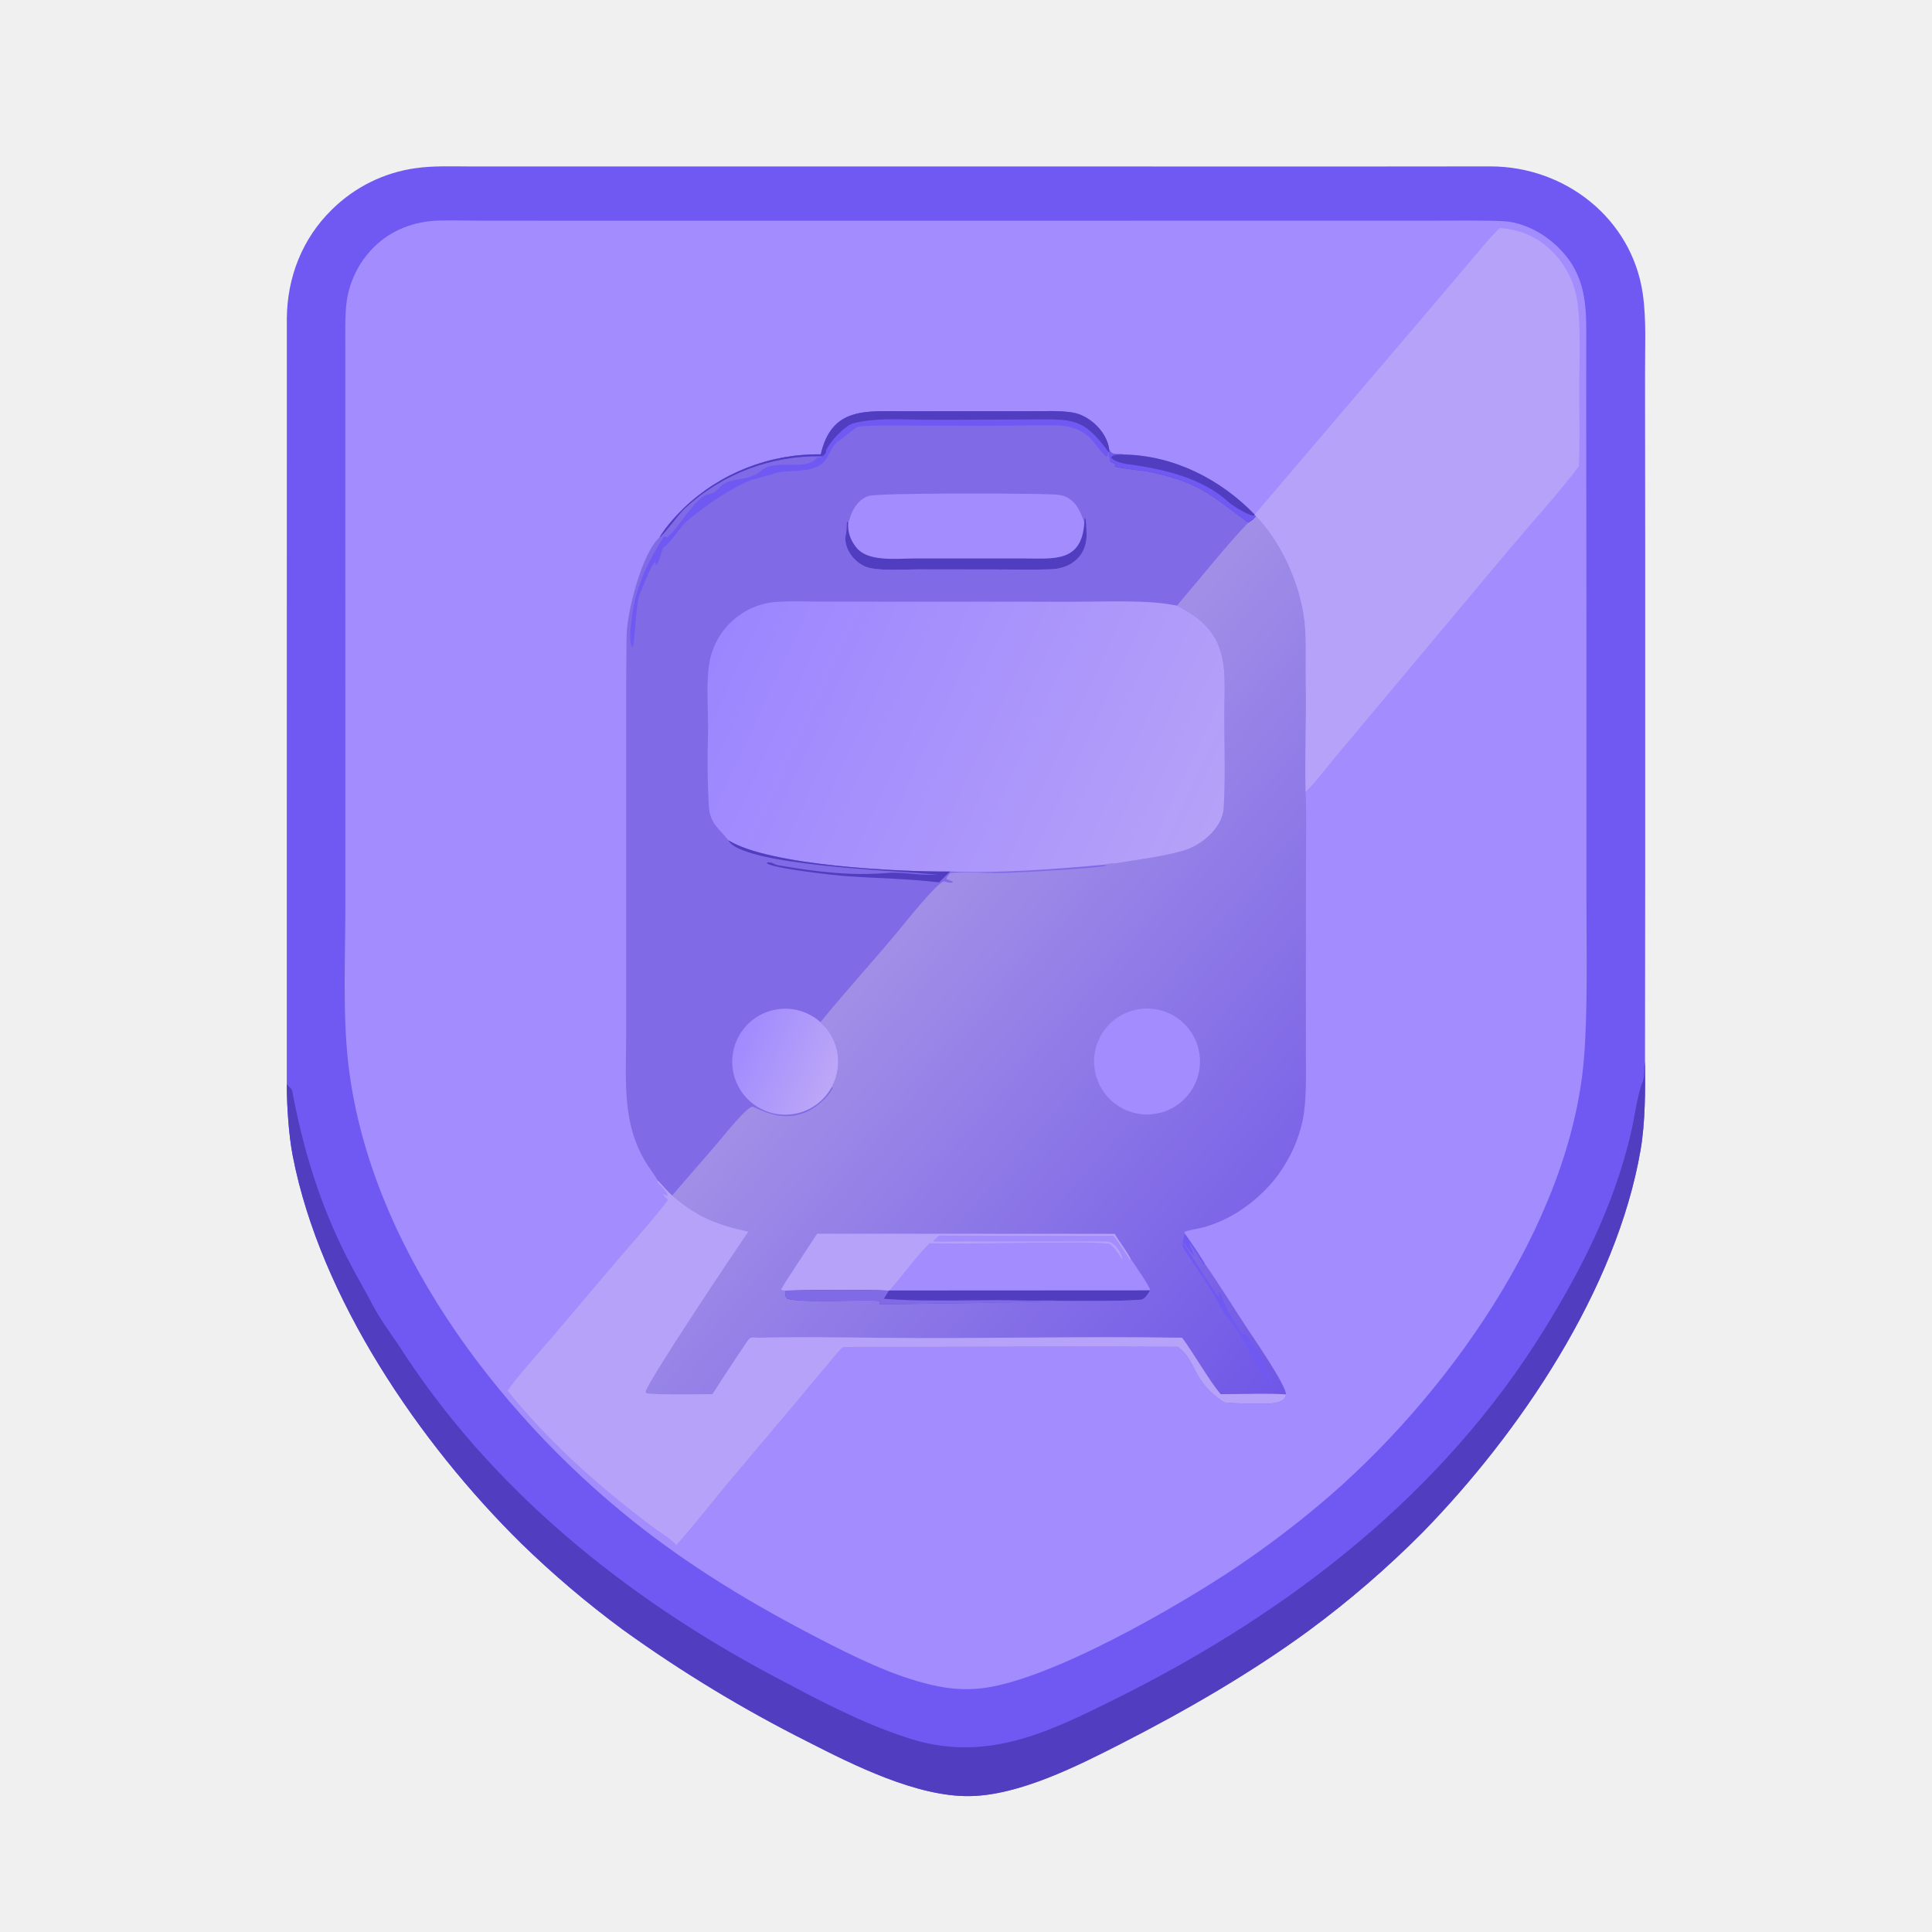
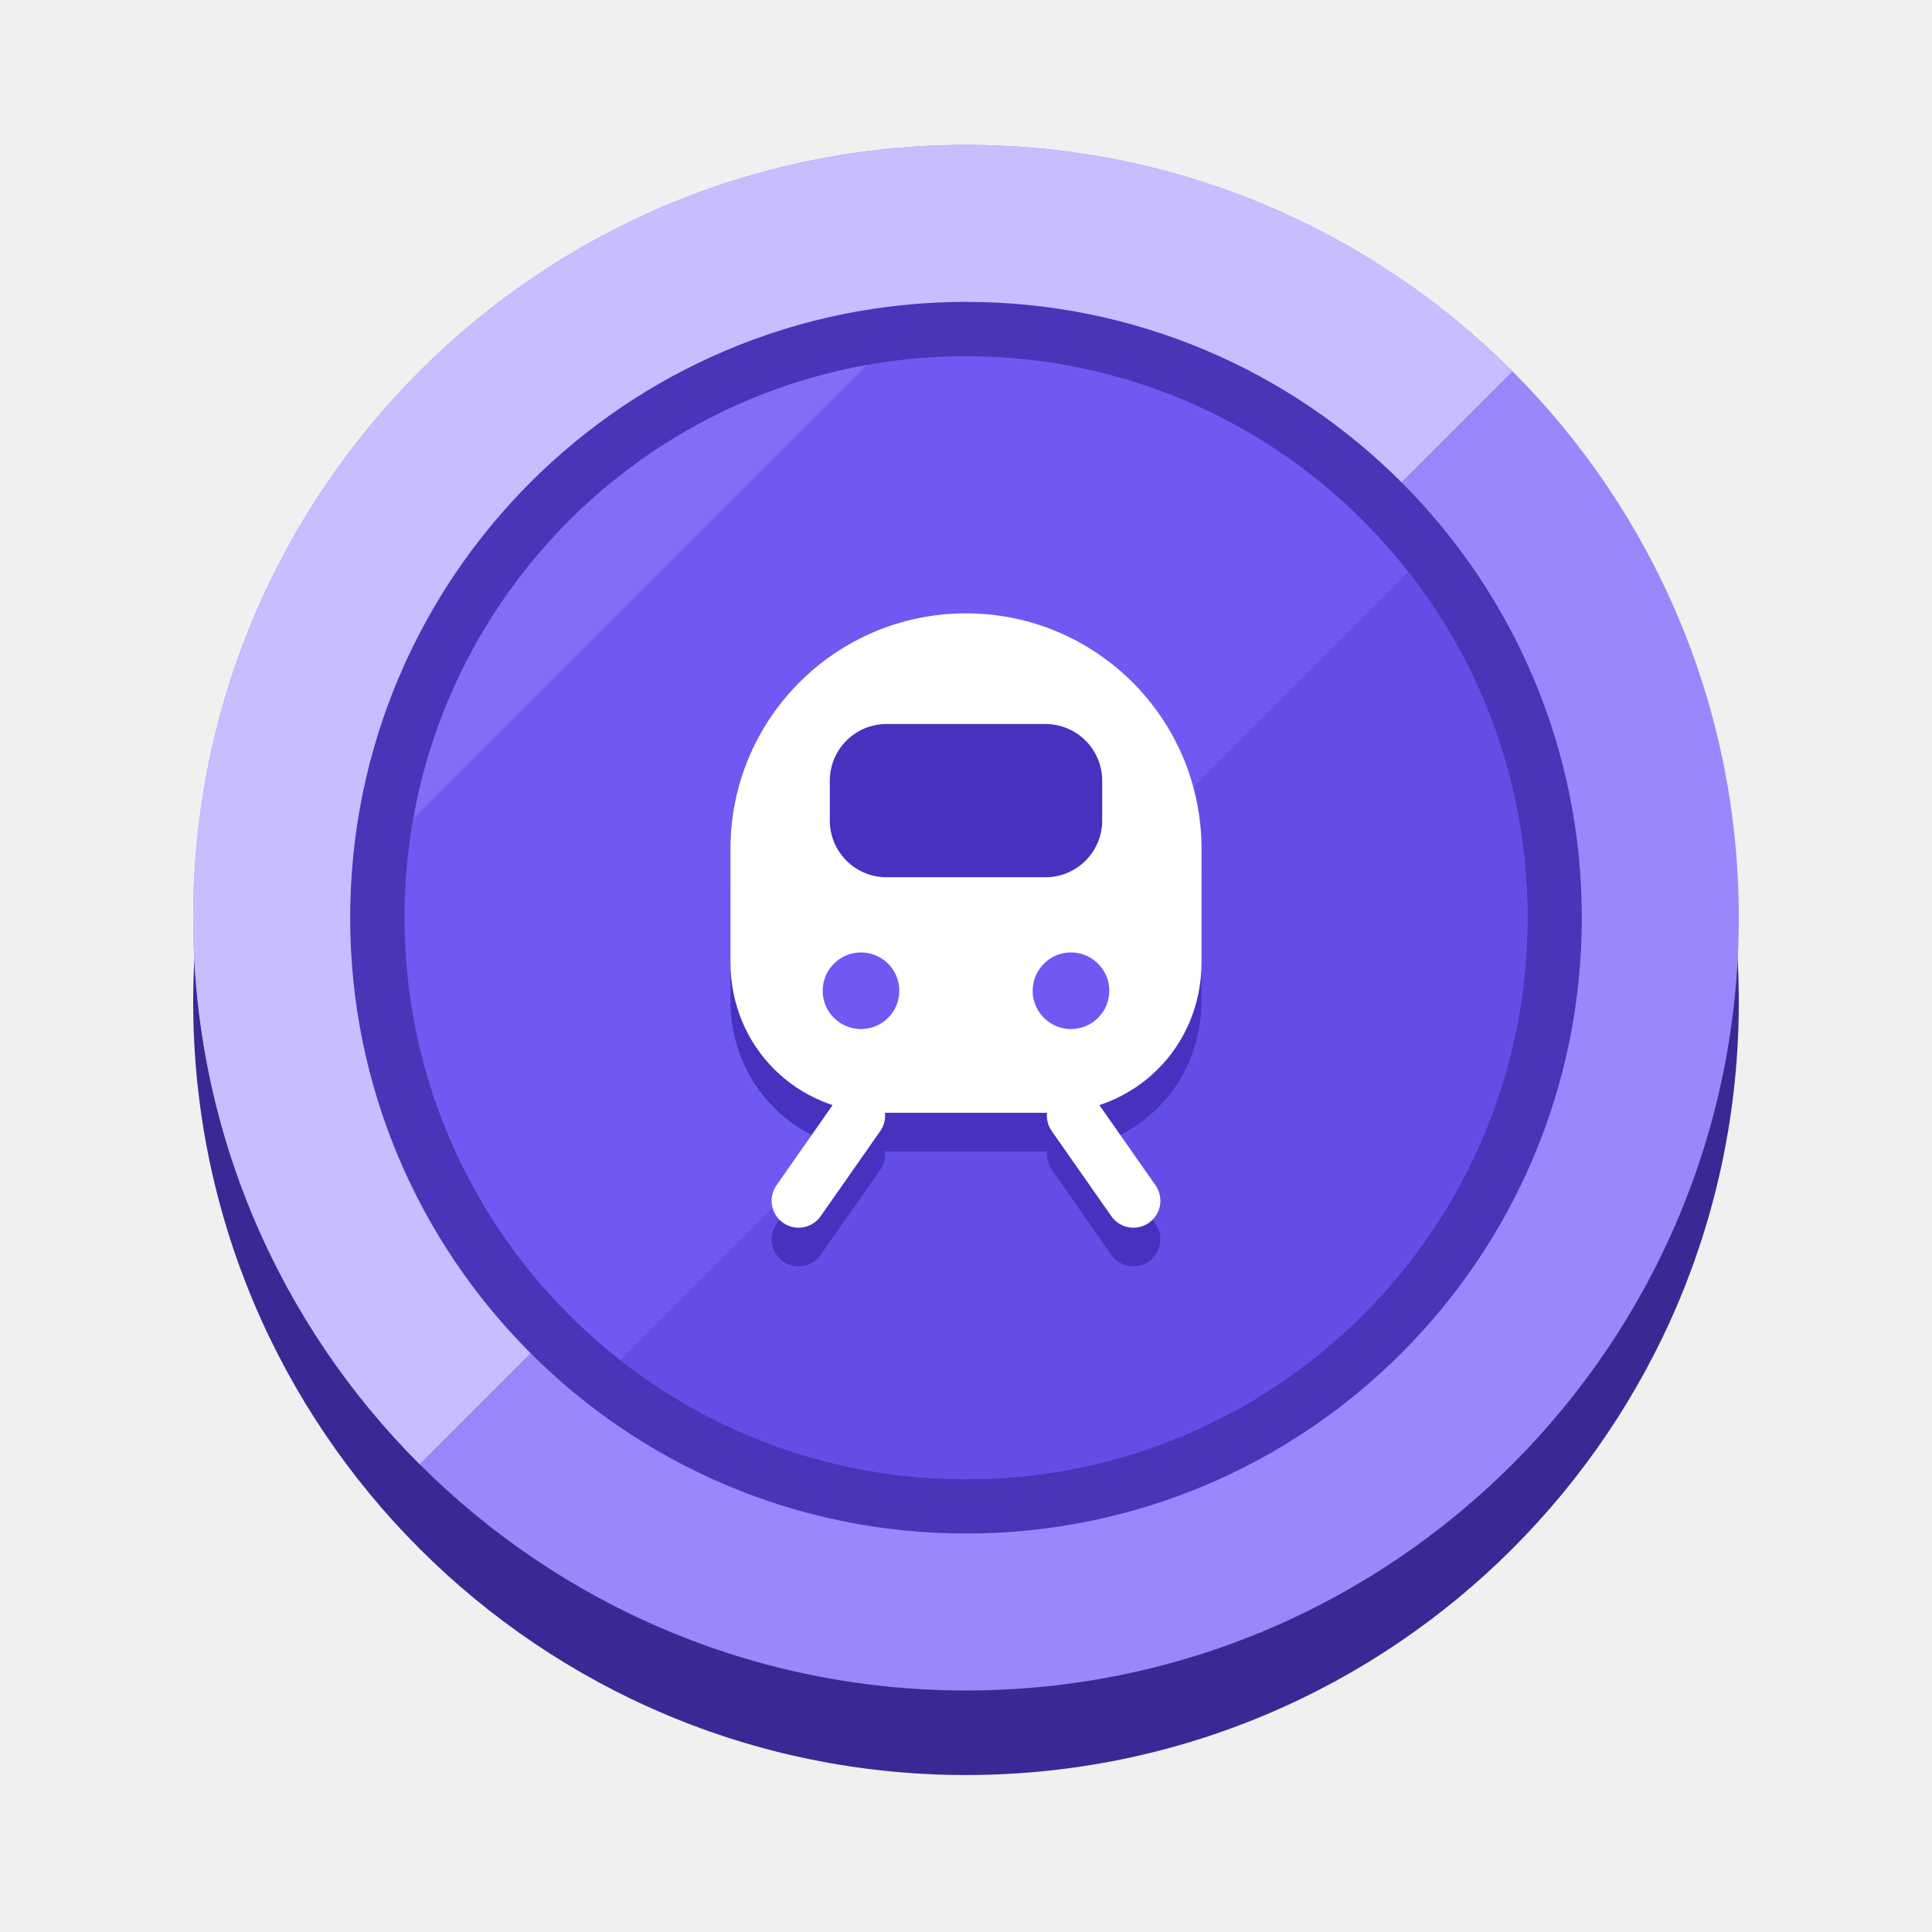
- <svg xmlns="http://www.w3.org/2000/svg" width="1024" height="1024" viewBox="0 0 1024 1024">
-   <path fill="#6F59F2" d="M152 574.541L152.025 168.739C152.21 146.98 160.221 126.417 175.882 111.124C187.933 99.165 203.542 91.444 220.36 89.124C229.29 87.849 238.715 88.191 247.768 88.214L280.595 88.223L399.752 88.221L660.336 88.246C703.474 88.245 746.565 88.279 789.761 88.195C829.473 88.118 864.905 115.756 870.711 155.703C872.724 169.555 871.819 185.135 871.901 199.254L871.986 286.434L871.988 463.997L871.887 562.73C872.071 577.432 872.033 594.955 869.55 609.417C856.835 683.486 805.605 759.385 753.896 812.305C735.196 831.122 715.083 848.479 693.733 864.225C662.95 886.802 627.954 906.959 594.092 924.245C570.909 936.081 540.271 951.533 514.087 951.973C486.108 952.443 452.457 935.6 427.996 923.082C393.887 905.95 361.192 886.136 330.221 863.827C311.178 849.787 293.121 834.458 276.174 817.949C222.456 765.028 169.822 688.053 155.183 612.753C153.035 601.7 152.112 587.131 152.006 575.932C152.001 575.469 151.999 575.005 152 574.541Z" />
-   <path fill="#513DBF" d="M152 574.541C152.741 575.927 154.622 576.852 154.835 578.002C160.608 609.05 169.533 638.223 183.885 666.474C188.141 674.853 193.289 683.634 197.724 692.014C201.483 699.114 206.161 705.553 210.748 712.15C259.356 788.686 331.412 846.849 410.958 888.927C433.486 900.844 455.728 912.82 480.019 920.771C521.788 935.027 555.549 918.313 592.463 899.838C683.161 854.706 764.593 791.849 818.403 704.793C838.675 671.998 855.22 639.15 864.223 601.403C866.347 592.497 867.414 582.896 870.177 574.301L870.193 574.672C872.243 569.57 871.059 567.873 871.887 562.73C872.071 577.432 872.033 594.955 869.55 609.417C856.835 683.486 805.605 759.385 753.896 812.305C735.196 831.122 715.083 848.479 693.733 864.225C662.95 886.802 627.954 906.959 594.092 924.245C570.909 936.081 540.271 951.533 514.087 951.973C486.108 952.443 452.457 935.6 427.996 923.082C393.887 905.95 361.192 886.136 330.221 863.827C311.178 849.787 293.121 834.458 276.174 817.949C222.456 765.028 169.822 688.053 155.183 612.753C153.035 601.7 152.112 587.131 152.006 575.932C152.001 575.469 151.999 575.005 152 574.541Z" />
-   <path fill="#A28CFE" d="M228.008 117.192C233.601 116.546 248.036 116.935 254.026 116.949L303.211 116.978L468.766 116.977L689.651 116.962L759.829 116.949C772.021 116.947 785.572 116.706 797.596 117.258C809.809 118.341 821.348 125.48 829.094 134.543C841.639 149.221 840.794 165.728 840.752 183.764L840.731 216.568L840.85 333.552L840.853 476.696C840.824 502.588 841.62 536.166 839.523 561.257C832.138 649.593 765.346 742.321 699.159 797.627C685.184 809.357 670.6 820.343 655.468 830.539C624.106 851.59 555.995 890.947 519.848 894.884C510.91 895.858 502.436 895.077 493.691 893.031C472.841 888.152 452.633 878.049 433.707 868.277C398.973 850.342 366.042 830.564 335.436 806.123C262.344 747.755 194.915 657.752 184.451 562.511C181.588 536.455 183.056 506.227 183.054 479.754L183.029 337.868L183.021 220.205L183.022 184.28C183.024 177.37 182.799 167.743 183.573 161.019C184.697 151.396 188.564 142.299 194.714 134.812C203.147 124.444 214.845 118.636 228.008 117.192Z" />
+ <svg xmlns="http://www.w3.org/2000/svg" viewBox="0 0 160 160" width="160" height="160">
  <defs>
-     <linearGradient id="gradient_0" gradientUnits="userSpaceOnUse" x1="719.123" y1="691.753" x2="481.172" y2="486.012">
-       <stop offset="0" stop-color="#7057E7" />
-       <stop offset="1" stop-color="#A18FE7" />
-     </linearGradient>
+     <clipPath id="A-sur-les-rails-o">
+       <circle cx="80" cy="76" r="64" />
+     </clipPath>
+     <clipPath id="A-sur-les-rails-f">
+       <circle cx="80" cy="76" r="46.5" />
+     </clipPath>
  </defs>
-   <path fill="url(#gradient_0)" d="M435.034 240.831C440.792 215.705 458.729 217.975 479.173 217.956L513.203 217.939L546.533 217.949C553.448 217.954 561.822 217.546 568.518 218.663C577.622 220.183 586.714 228.99 587.863 238.148C589.471 241.914 592.136 240.296 596.138 240.927C622.371 241.531 646.954 254.054 665.003 272.74L665.037 273.202L665.686 273.45C680.094 288.587 690.242 311.896 691.727 332.664C692.413 342.253 691.925 353.118 692.107 362.84C692.457 381.513 691.517 401.085 692.017 419.673C692.542 430.749 692.215 444.01 692.204 455.226L692.143 517.135L692.149 558.354C692.15 569.186 692.609 583.237 690.492 593.601C687.749 606.483 681.688 618.424 672.909 628.243C663.518 638.608 651.541 646.654 637.981 650.481C635.781 651.102 628.947 652.103 627.726 653.033L628.091 654.001C631.819 659.333 635.031 663.993 638.424 669.543C645.428 679.551 653.105 691.932 659.797 702.19C663.922 708.512 681.197 733.299 681.647 739.069C681.021 744.583 671.703 743.951 667.559 743.997C661.443 744.066 655.006 743.816 648.915 743.331C631.295 731.898 634.73 721.532 624.266 713.861C569.838 713.522 515.281 713.934 460.844 713.909C456.14 713.907 451.345 713.798 446.659 714.144C444.024 716.546 440.834 720.739 438.423 723.58C432.55 730.443 426.753 737.372 421.034 744.364L385.891 786.004C377.05 796.655 367.599 808.785 358.47 819.042C355.392 815.454 349 811.718 344.979 808.667C316.089 786.748 292.102 765.392 269.008 737.098C274.69 728.922 285.486 717.119 292.394 709.046L327.382 667.729C335.263 658.541 346.908 645.541 354.08 635.985C353.091 634.966 351.839 633.89 351.306 632.626C352.439 633.328 352.717 633.513 353.943 634.004C353.436 631.256 350.371 628.539 348.383 626.594L348.655 625.734C347.778 624.041 344.826 619.967 343.651 618.199C329.331 596.657 331.846 572.923 331.89 548.091L331.896 482.979L331.877 388.058C331.864 371.129 331.861 353.818 332.111 336.929C332.295 324.491 340.234 293.082 349.582 284.822C352.51 279.753 358.245 273.336 362.399 269.299C381.933 250.64 408.024 240.414 435.034 240.831Z" />
-   <path fill="#816AE6" d="M435.034 240.831C440.792 215.705 458.729 217.975 479.173 217.956L513.203 217.939L546.533 217.949C553.448 217.954 561.822 217.546 568.518 218.663C577.622 220.183 586.714 228.99 587.863 238.148C589.471 241.914 592.136 240.296 596.138 240.927C622.371 241.531 646.954 254.054 665.003 272.74L665.037 273.202L665.686 273.45C664.157 275.505 663.83 275.593 661.609 277.014C650.134 288.874 634.962 307.99 623.807 321.011C633.549 325.762 642.563 332.63 646.291 343.288C647.617 347.129 648.462 351.12 648.806 355.17C649.217 360.059 649.143 366.205 649.037 371.19C648.645 389.644 649.721 409.777 648.628 428.064C647.966 439.147 636.381 448.415 626.579 451.044C615.498 454.201 604.232 455.344 592.933 457.365C590.593 457.816 587.818 457.489 585.61 458.256L586.212 458.792C583.01 460.186 535.056 462.871 527.955 462.711C522.261 462.583 510.407 462.152 504.147 462.616C503.266 462.681 502.255 464.46 501.738 465.263L501.665 465.942L504.907 467.168L504.989 467.648C503.383 468.226 502.092 467.613 500.375 467.145C496.608 467.669 478.957 489.997 475.398 494.274C462.136 510.21 447.92 525.7 434.872 541.765C444.539 550.383 447.061 564.494 440.978 575.927L441.301 576.766C438.752 582.038 431.663 587.85 426.175 589.869C416.29 593.506 408.211 590.892 399.187 586.623C396.641 585.419 382.845 602.873 380.844 605.226L356.218 633.666C353.884 631.518 350.89 628.127 348.655 625.734C347.778 624.041 344.826 619.967 343.651 618.199C329.331 596.657 331.846 572.923 331.89 548.091L331.896 482.979L331.877 388.058C331.864 371.129 331.861 353.818 332.111 336.929C332.295 324.491 340.234 293.082 349.582 284.822C352.51 279.753 358.245 273.336 362.399 269.299C381.933 250.64 408.024 240.414 435.034 240.831Z" />
-   <defs>
-     <linearGradient id="gradient_1" gradientUnits="userSpaceOnUse" x1="639.915" y1="446.583" x2="386.042" y2="327.871">
-       <stop offset="0" stop-color="#B6A1F8" />
-       <stop offset="1" stop-color="#9C86FF" />
-     </linearGradient>
-   </defs>
-   <path fill="url(#gradient_1)" d="M386.059 445.37C381.25 439.24 376.152 436.457 375.659 427.032C375.032 415.012 374.813 402.146 375.237 390.135C375.667 377.957 373.862 361.578 376.238 349.976C378.342 339.797 384.43 330.882 393.147 325.218C398.086 321.97 403.708 319.908 409.576 319.193C416.215 318.447 429.974 318.863 437.267 318.872L489.496 318.925L570.008 318.929C585.717 318.93 609.128 317.807 623.807 321.011C633.549 325.762 642.563 332.63 646.291 343.288C647.617 347.129 648.462 351.12 648.806 355.17C649.217 360.059 649.143 366.205 649.037 371.19C648.645 389.644 649.721 409.777 648.628 428.064C647.966 439.147 636.381 448.415 626.579 451.044C615.498 454.201 604.232 455.344 592.933 457.365C590.593 457.816 587.818 457.489 585.61 458.256C560.232 460.631 529.117 462.987 503.533 461.913C476.591 462.15 407.675 458.821 386.059 445.37Z" />
-   <defs>
-     <linearGradient id="gradient_2" gradientUnits="userSpaceOnUse" x1="440.748" y1="573.962" x2="391.349" y2="551.16">
-       <stop offset="0" stop-color="#BCA7F7" />
-       <stop offset="1" stop-color="#A08AFE" />
-     </linearGradient>
-   </defs>
-   <path fill="url(#gradient_2)" d="M440.978 575.927C435.352 586.5 423.643 592.343 411.812 590.482C399.982 588.621 390.632 579.464 388.525 567.674C386.419 555.885 392.018 544.057 402.471 538.213C412.924 532.369 425.933 533.795 434.872 541.765C444.539 550.383 447.061 564.494 440.978 575.927Z" />
-   <path fill="#6F59F2" d="M435.034 240.831C440.792 215.705 458.729 217.975 479.173 217.956L513.203 217.939L546.533 217.949C553.448 217.954 561.822 217.546 568.518 218.663C577.622 220.183 586.714 228.99 587.863 238.148L587.869 239.672L587.589 239.64C587.262 240.528 587.112 240.73 587.102 241.672L586.405 242.014C584.297 240.712 581.357 236.263 579.609 234.128C574.2 227.523 566.895 225.492 558.591 225.414C545.794 225.293 532.925 225.736 520.078 225.716L481.745 225.537C473.622 225.468 463.537 225.348 455.238 226.048C453.618 226.185 446.633 232.45 444.779 233.537C439.614 236.697 439.748 243.654 434.244 246.766C427.863 250.374 418.61 249.116 411.913 250.447C407.837 252.04 399.869 253.544 396.303 255.172C384.985 260.338 373.844 267.991 364.277 275.996C360.483 279.172 356.347 286.7 351.935 290.011C350.528 291.067 349.975 297.029 347.885 299.57L347.491 299.254L347.349 297.861C344.875 299.349 340.697 311.652 339.23 314.53C336.81 319.281 336.664 341.176 335.21 343.072C333.274 340.673 334.216 333.46 334.528 330.362C336.322 312.522 342.353 299.436 351.803 284.528L352.51 284.181L353.454 284.956C360.046 279.503 365.675 267.972 373.054 262.839C374.802 261.623 376.908 262.119 378.51 260.988C380.74 259.413 382.378 256.762 384.955 255.732C391.239 253.223 398.037 254.341 403.454 249.51C411.117 242.676 427.017 250.269 433.018 242.548L435.161 242.427L435.392 241.825C408.582 241.328 382.622 251.237 362.961 269.471C359.55 272.664 351.935 283.319 349.582 284.822C352.51 279.753 358.245 273.336 362.399 269.299C381.933 250.64 408.024 240.414 435.034 240.831Z" />
-   <path fill="#513DBF" d="M435.034 240.831C440.792 215.705 458.729 217.975 479.173 217.956L513.203 217.939L546.533 217.949C553.448 217.954 561.822 217.546 568.518 218.663C577.622 220.183 586.714 228.99 587.863 238.148L587.869 239.672L587.589 239.64C574.448 221.462 568.525 222.167 547.448 222.295L517.58 222.414C508.096 222.511 498.61 222.526 489.125 222.459C477.153 222.289 463.995 221.363 452.401 224.331C447.698 225.535 439.481 234.519 437.745 238.923L437.907 239.29C437.225 240.895 437.331 240.828 435.899 241.799L435.392 241.825C408.582 241.328 382.622 251.237 362.961 269.471C359.55 272.664 351.935 283.319 349.582 284.822C352.51 279.753 358.245 273.336 362.399 269.299C381.933 250.64 408.024 240.414 435.034 240.831Z" />
-   <path fill="#513DBF" d="M587.863 238.148C589.471 241.914 592.136 240.296 596.138 240.927C622.371 241.531 646.954 254.054 665.003 272.74L665.037 273.202L665.686 273.45C664.157 275.505 663.83 275.593 661.609 277.014C642.271 262.663 635.538 255.588 609.728 250.188C603.971 248.984 595.384 248.615 590.651 247.191L591.441 246.685C590.859 245.616 590.283 245.517 589.152 245.009L588.722 244.82C587.736 242.75 588.29 241.889 587.869 239.672L587.863 238.148Z" />
-   <path fill="#6F59F2" d="M587.863 238.148C589.471 241.914 592.136 240.296 596.138 240.927C593.581 240.94 591.744 240.702 589.45 241.762L588.872 242.497C590.261 244.444 594.96 245.624 597.219 245.93C616.016 248.48 636.85 253 651.27 266.177C653.401 268.125 662.547 273.939 665.037 273.202L665.686 273.45C664.157 275.505 663.83 275.593 661.609 277.014C642.271 262.663 635.538 255.588 609.728 250.188C603.971 248.984 595.384 248.615 590.651 247.191L591.441 246.685C590.859 245.616 590.283 245.517 589.152 245.009L588.722 244.82C587.736 242.75 588.29 241.889 587.869 239.672L587.863 238.148Z" />
-   <path fill="#513DBF" d="M386.059 445.37C407.675 458.821 476.591 462.15 503.533 461.913C501.633 463.706 499.623 465.809 497.765 467.68C481.2 465.702 465.144 465.529 448.695 464.379C442.22 463.926 409.951 460.356 406.434 457.533L406.756 457.082C410.111 457.069 409.994 458.181 412.432 458.602C432.27 462.028 450.855 464.377 471.052 462.645C478.519 462.005 488.897 464.384 496.882 463.324C494.58 463.369 492.033 463.274 489.787 463.037C474.986 461.473 392.399 458.529 386.059 445.37Z" />
-   <path fill="#A28CFE" d="M449.589 276.858C449.675 276.742 449.793 276.644 449.846 276.51C450.328 275.294 450.559 273.98 451.076 272.743C452.917 268.338 455.539 264.553 460.257 262.917C465.463 261.111 545.734 261.458 556.69 262.004C559.397 262.139 562.53 262.183 565 263.366C570.748 266.118 572.709 271.417 574.723 277.016C574.761 275.633 574.694 275.328 575.086 274.024C575.734 275.595 575.798 279.948 575.869 281.811C576.744 293.822 568.475 301.355 556.901 301.744C547.063 302.075 537.317 301.794 527.483 301.828L486.919 301.775C479.119 301.766 468.318 302.66 460.761 300.986C453.603 299.401 446.134 290.415 448.49 282.397C448.862 280.116 448.451 278.764 449.096 276.288L449.589 276.858Z" />
-   <path fill="#513DBF" d="M574.723 277.016C574.761 275.633 574.694 275.328 575.086 274.024C575.734 275.595 575.798 279.948 575.869 281.811C576.744 293.822 568.475 301.355 556.901 301.744C547.063 302.075 537.317 301.794 527.483 301.828L486.919 301.775C479.119 301.766 468.318 302.66 460.761 300.986C453.603 299.401 446.134 290.415 448.49 282.397C448.862 280.116 448.451 278.764 449.096 276.288L449.589 276.858C449.173 281.952 450.674 286.145 453.843 290.159C459.984 297.937 475.12 296.003 484.319 296.008L515.708 296.017L542.562 296.006C558.72 295.994 573.341 298.268 574.723 277.016Z" />
-   <path fill="#B6A2F9" d="M354.08 635.985C353.091 634.966 351.839 633.89 351.306 632.626C352.439 633.328 352.717 633.513 353.943 634.004C353.436 631.256 350.371 628.539 348.383 626.594L348.655 625.734C350.89 628.127 353.884 631.518 356.218 633.666C369.592 645.205 379.878 649.196 396.643 652.799C389.756 662.665 343.626 731.71 342.193 737.557L342.491 738.404C346.253 739.38 372.279 738.951 377.601 738.94C383.392 729.843 389.376 720.839 395.372 711.874C397.611 708.528 397.613 708.71 401.71 709.02C422.983 708.478 444.908 708.82 466.203 709.053C519.543 709.635 573.272 708.141 626.562 709.009C632.914 717.559 640.782 731.618 646.976 738.958C656.887 738.949 672.493 738.374 681.647 739.069C681.021 744.583 671.703 743.951 667.559 743.997C661.443 744.066 655.006 743.816 648.915 743.331C631.295 731.898 634.73 721.532 624.266 713.861C569.838 713.522 515.281 713.934 460.844 713.909C456.14 713.907 451.345 713.798 446.659 714.144C444.024 716.546 440.834 720.739 438.423 723.58C432.55 730.443 426.753 737.372 421.034 744.364L385.891 786.004C377.05 796.655 367.599 808.785 358.47 819.042C355.392 815.454 349 811.718 344.979 808.667C316.089 786.748 292.102 765.392 269.008 737.098C274.69 728.922 285.486 717.119 292.394 709.046L327.382 667.729C335.263 658.541 346.908 645.541 354.08 635.985Z" />
-   <path fill="#6F59F2" d="M628.091 654.001C631.819 659.333 635.031 663.993 638.424 669.543L637.813 670.089C636.5 667.987 631.963 660.334 630.528 659.182L630.566 660.076C630.86 660.279 632.847 665.075 633.092 665.915C631.051 664.198 629.439 661.386 627.922 659.104L627.486 659.021C628.39 661.173 645.404 687.384 646.163 687.838C646.178 686.603 646.073 686.217 645.831 684.999L646.466 684.67C648.908 691.582 653.677 700.547 658.061 706.34C658.409 706.467 660.634 707.319 660.692 707.399C662.842 710.379 665.648 715.073 667.745 717.873C670.846 722.012 670.097 725.481 672.721 729.642C673.94 731.576 674.543 732.666 674.421 734.941L673.821 735.091C672.191 733.608 671.611 731.19 670.353 729.686C664.591 722.796 661.464 714.145 656.578 706.598C654.405 702.319 649.787 697.888 647.652 693.823C641.552 682.21 634.051 671.942 626.908 661.065C626.94 658.425 626.787 656.26 628.091 654.001Z" />
-   <path fill="#A28CFE" d="M433.12 653.93L590.858 654.021C593.249 658.351 596.804 662.483 599.282 667.232C600.786 669.398 609.803 682.396 609.631 683.906C608.296 685.942 606.862 688.72 604.447 688.894C591.584 689.821 576.008 689.469 563.164 689.504C562.169 690.01 466.63 691.473 466.01 691.224L466.363 689.803C464.869 688.304 424.102 691.056 417.12 688.253C415.944 686.69 416.319 686.401 416.12 684.053C414.974 683.873 415.037 683.886 413.975 683.561C414.412 682.074 431.084 657.111 433.12 653.93Z" />
-   <path fill="#B6A2F9" d="M433.12 653.93L590.858 654.021C593.249 658.351 596.804 662.483 599.282 667.232L599.029 667.827C595.887 663.616 593.556 658.851 589.997 655C569.036 655.007 521.074 655.047 497.766 654.828C496.601 655.889 495.595 656.805 494.748 657.577L494.81 657.984C496.245 658.297 508.101 657.968 510.632 657.966L568.005 657.991C573.673 657.994 581.344 657.762 586.979 658.08C590.552 658.281 593.853 663.107 594.842 666.662L594.643 667.208C591.788 663.297 591.943 662.529 588.065 659.193C577.897 658.17 566.146 658.712 555.783 658.654C535.194 658.54 513.101 659.399 492.634 658.941C484.408 667.374 478.73 675.695 471.381 683.98L471.136 684.06C455.991 683.415 431.424 683.655 416.12 684.053C414.974 683.873 415.037 683.886 413.975 683.561C414.412 682.074 431.084 657.111 433.12 653.93Z" />
-   <path fill="#513DBF" d="M416.12 684.053C431.424 683.655 455.991 683.415 471.136 684.06L471.381 683.98L609.631 683.906C608.296 685.942 606.862 688.72 604.447 688.894C591.584 689.821 576.008 689.469 563.164 689.504C562.169 690.01 466.63 691.473 466.01 691.224L466.363 689.803C464.869 688.304 424.102 691.056 417.12 688.253C415.944 686.69 416.319 686.401 416.12 684.053Z" />
-   <path fill="#816AE6" d="M416.12 684.053C431.424 683.655 455.991 683.415 471.136 684.06L468.459 688.381C493.552 690.297 519.084 688.53 544.298 689.326C546.893 689.408 561.858 689.115 563.164 689.504C562.169 690.01 466.63 691.473 466.01 691.224L466.363 689.803C464.869 688.304 424.102 691.056 417.12 688.253C415.944 686.69 416.319 686.401 416.12 684.053Z" />
-   <path fill="#A28CFE" d="M603.287 534.938C618.643 532.352 633.169 542.763 635.655 558.135C638.14 573.508 627.636 587.966 612.247 590.352C596.999 592.716 582.702 582.329 580.239 567.096C577.776 551.864 588.071 537.5 603.287 534.938Z" />
-   <path fill="#B6A2F9" d="M794.847 120.872C806.734 121.611 816.817 126.472 824.732 135.402C830.018 141.363 833.689 148.579 835.393 156.361C838.371 169.652 836.798 197.375 837.006 212.34C837.131 221.375 837.326 238.3 836.815 246.68L836.781 247.191C826.595 260.818 811.217 277.756 799.887 291.232L735.863 367.707L708.598 400.227C704.75 404.908 696.041 416.121 692.017 419.673C691.517 401.085 692.457 381.513 692.107 362.84C691.925 353.118 692.413 342.253 691.727 332.664C690.242 311.896 680.094 288.587 665.686 273.45L665.037 273.202L665.003 272.74L756.694 165.12L781.008 136.422C785.252 131.444 790.165 125.299 794.847 120.872Z" />
+   <g fill="#3A2994" transform="translate(0 7)">
+     <circle cx="80" cy="76" r="64" />
+   </g>
+   <g fill="#9C86FB">
+     <circle cx="80" cy="76" r="64" />
+   </g>
+   <g fill="#C9BCFF" clip-path="url(#A-sur-les-rails-o)">
+     <polygon points="480,-324 -320,476 -320,-324" />
+   </g>
+   <g fill="#4A35B8">
+     <circle cx="80" cy="76" r="51" />
+   </g>
+   <g fill="#6F59F2">
+     <circle cx="80" cy="76" r="46.5" />
+   </g>
+   <g fill="#644DE6" clip-path="url(#A-sur-les-rails-f)">
+     <polygon points="480,-316 -320,484 480,476" />
+   </g>
+   <g fill="#FFFFFF" fill-opacity="0.13" clip-path="url(#A-sur-les-rails-f)">
+     <polygon points="20,70 74,16 86,16 20,82" />
+   </g>
+   <g fill="#4632BF" stroke="#4632BF" stroke-width="0" transform="translate(51.80 50.00) scale(2.35)">
+     <path d="M8.2 19.4l-2.1 3" fill="none" stroke="#4632BF" stroke-width="1.9" stroke-linecap="round" />
+     <path d="M15.8 19.4l2.1 3" fill="none" stroke="#4632BF" stroke-width="1.9" stroke-linecap="round" />
+     <path d="M9 19c-2.8 0-5-2.2-5-5v-4a8 8 0 0 1 16 0v4c0 2.8-2.2 5-5 5Z" stroke-width="0.6" />
+   </g>
+   <g transform="translate(51.80 46.80) scale(2.35)">
+     <g fill="#FFFFFF" stroke="#FFFFFF" stroke-width="0">
+       <path d="M8.2 19.4l-2.1 3" fill="none" stroke="#FFFFFF" stroke-width="1.9" stroke-linecap="round" />
+     </g>
+     <g fill="#FFFFFF" stroke="#FFFFFF" stroke-width="0">
+       <path d="M15.8 19.4l2.1 3" fill="none" stroke="#FFFFFF" stroke-width="1.9" stroke-linecap="round" />
+     </g>
+     <g fill="#FFFFFF" stroke="#FFFFFF" stroke-width="0">
+       <path d="M9 19c-2.8 0-5-2.2-5-5v-4a8 8 0 0 1 16 0v4c0 2.8-2.2 5-5 5Z" stroke-width="0.6" />
+     </g>
+     <rect x="7.2" y="5.6" width="9.6" height="5.4" rx="2" fill="#4632BF" />
+     <circle cx="8.3" cy="15" r="1.35" fill="#6F59F2" />
+     <circle cx="15.7" cy="15" r="1.35" fill="#6F59F2" />
+   </g>
</svg>
